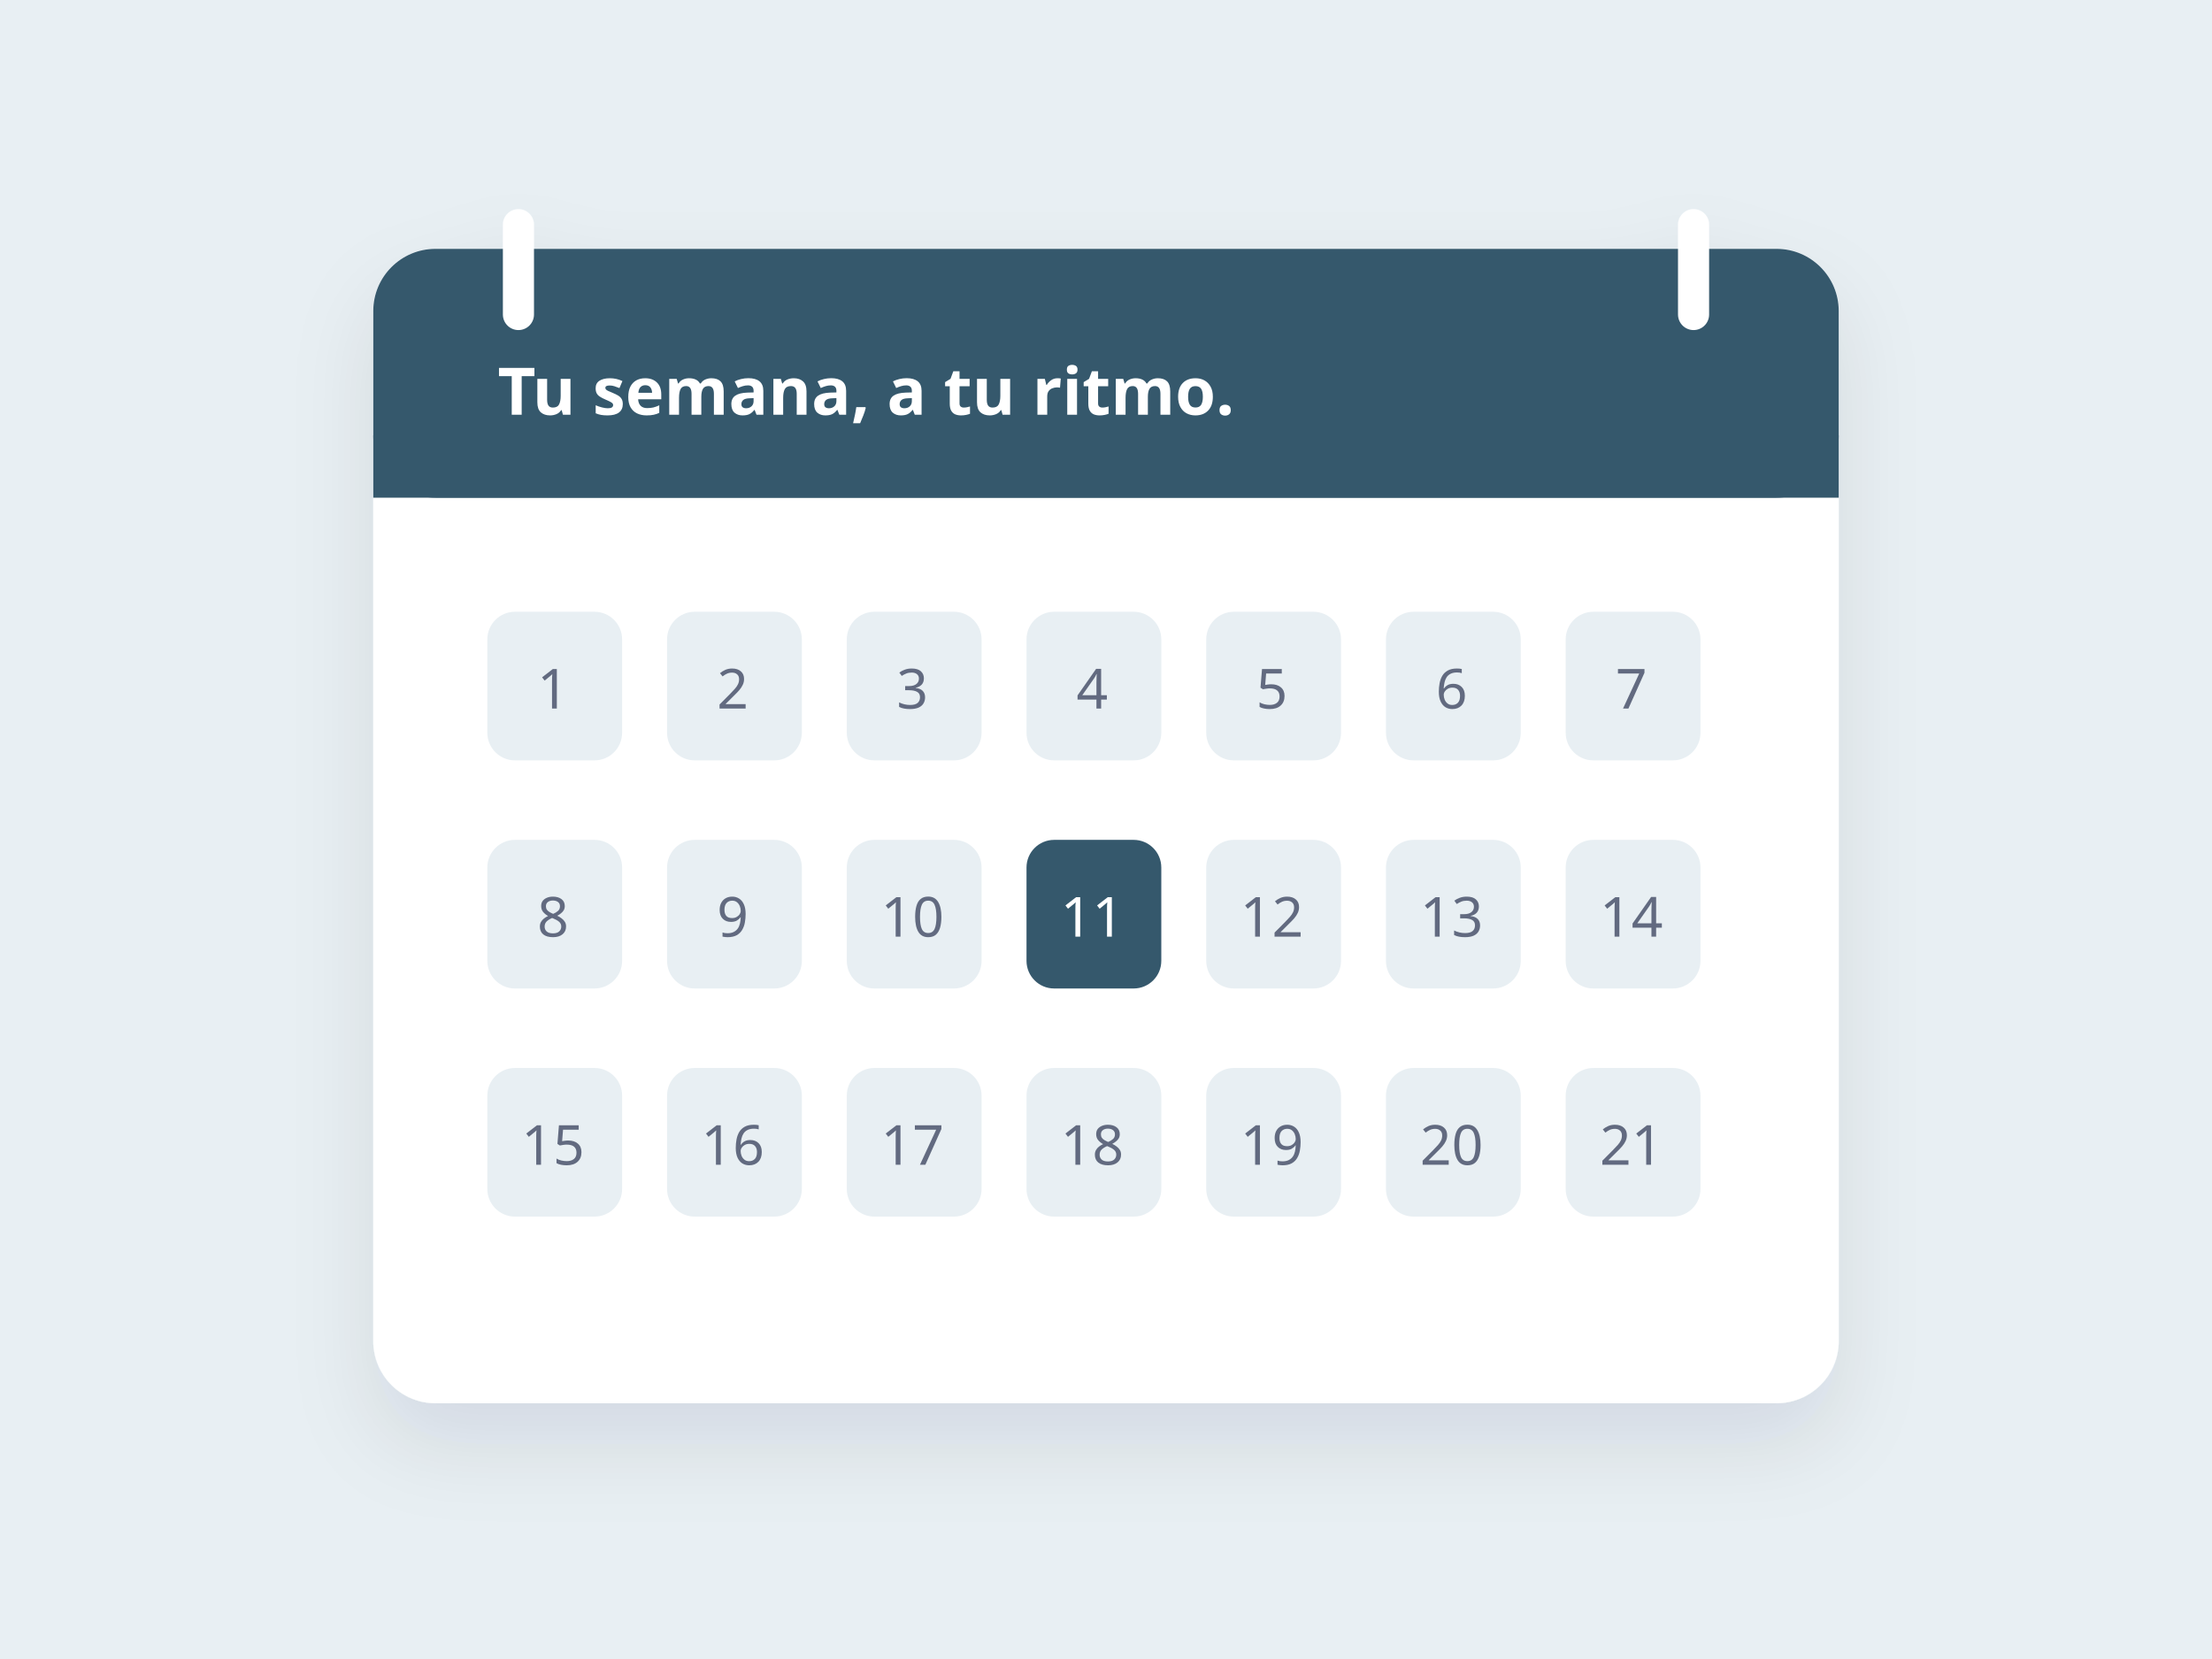
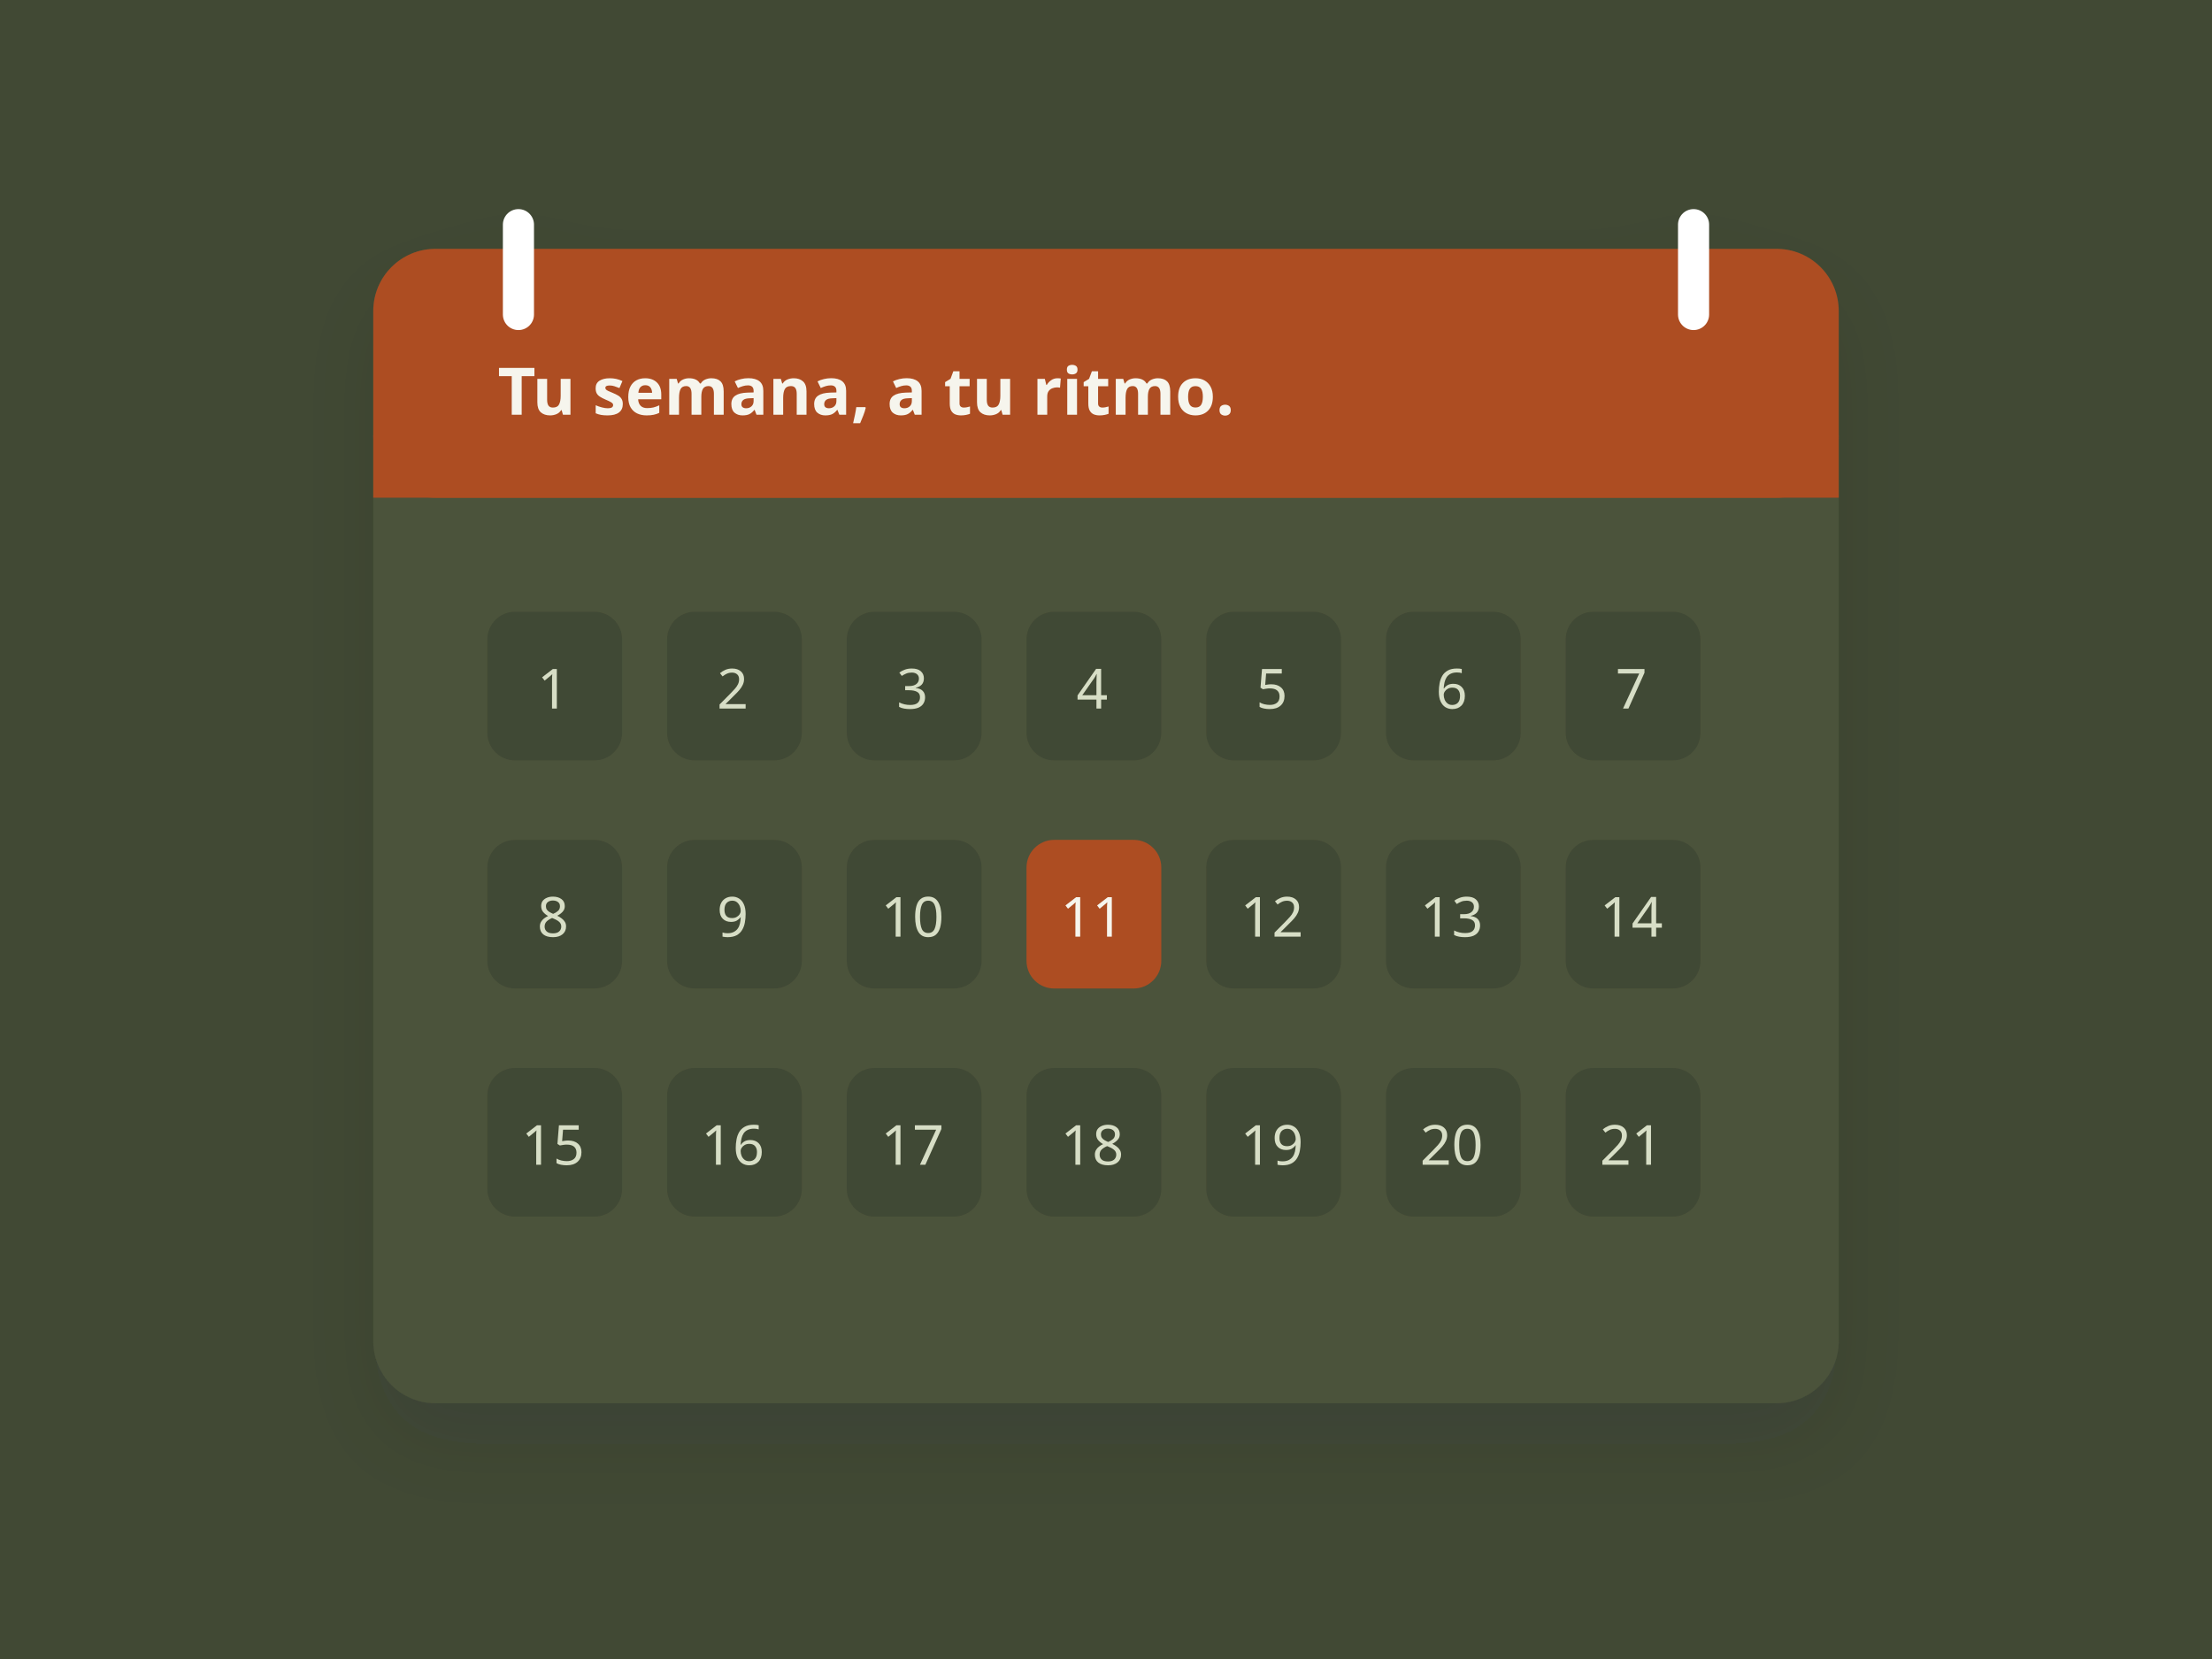
<svg xmlns="http://www.w3.org/2000/svg" width="640" height="480" viewBox="0 0 640 480">
  <defs>
    <filter id="shadow" x="-30%" y="-30%" width="160%" height="180%">
      <feDropShadow dx="0" dy="12" stdDeviation="12" flood-color="#192443" flood-opacity=".09" />
    </filter>
  </defs>
-   <rect width="640" height="480" fill="#E8EFF3" />
+   <rect width="640" height="480" fill="#414934" />
  <g filter="url(#shadow)">
-     <rect x="108" y="72" width="424" height="334" rx="18" fill="white" />
-     <rect x="108" y="72" width="424" height="72" rx="18" fill="#35586C" />
-     <path d="M108 126h424v18H108Z" fill="#35586C" />
+     <rect x="108" y="72" width="424" height="334" rx="18" fill="#4B533B" />
+     <rect x="108" y="72" width="424" height="72" rx="18" fill="#AD4D22" />
+     <path d="M108 126h424v18H108Z" fill="#AD4D22" />
    <path d="M150 65v26m340-26v26" stroke="#fff" stroke-width="9" stroke-linecap="round" />
-     <text x="144" y="120" fill="white" font-family="sans-serif" font-size="19" font-weight="600">Tu semana, a tu ritmo.</text>
-     <rect x="141" y="177" width="39" height="43" rx="8" fill="#E8EFF3" />
-     <text x="160" y="205" text-anchor="middle" fill="#626B80" font-family="sans-serif" font-size="16">1</text>
-     <rect x="193" y="177" width="39" height="43" rx="8" fill="#E8EFF3" />
-     <text x="212" y="205" text-anchor="middle" fill="#626B80" font-family="sans-serif" font-size="16">2</text>
-     <rect x="245" y="177" width="39" height="43" rx="8" fill="#E8EFF3" />
-     <text x="264" y="205" text-anchor="middle" fill="#626B80" font-family="sans-serif" font-size="16">3</text>
-     <rect x="297" y="177" width="39" height="43" rx="8" fill="#E8EFF3" />
-     <text x="316" y="205" text-anchor="middle" fill="#626B80" font-family="sans-serif" font-size="16">4</text>
-     <rect x="349" y="177" width="39" height="43" rx="8" fill="#E8EFF3" />
-     <text x="368" y="205" text-anchor="middle" fill="#626B80" font-family="sans-serif" font-size="16">5</text>
-     <rect x="401" y="177" width="39" height="43" rx="8" fill="#E8EFF3" />
-     <text x="420" y="205" text-anchor="middle" fill="#626B80" font-family="sans-serif" font-size="16">6</text>
-     <rect x="453" y="177" width="39" height="43" rx="8" fill="#E8EFF3" />
-     <text x="472" y="205" text-anchor="middle" fill="#626B80" font-family="sans-serif" font-size="16">7</text>
-     <rect x="141" y="243" width="39" height="43" rx="8" fill="#E8EFF3" />
-     <text x="160" y="271" text-anchor="middle" fill="#626B80" font-family="sans-serif" font-size="16">8</text>
-     <rect x="193" y="243" width="39" height="43" rx="8" fill="#E8EFF3" />
-     <text x="212" y="271" text-anchor="middle" fill="#626B80" font-family="sans-serif" font-size="16">9</text>
-     <rect x="245" y="243" width="39" height="43" rx="8" fill="#E8EFF3" />
-     <text x="264" y="271" text-anchor="middle" fill="#626B80" font-family="sans-serif" font-size="16">10</text>
-     <rect x="297" y="243" width="39" height="43" rx="8" fill="#35586C" />
-     <text x="316" y="271" text-anchor="middle" fill="white" font-family="sans-serif" font-size="16">11</text>
-     <rect x="349" y="243" width="39" height="43" rx="8" fill="#E8EFF3" />
-     <text x="368" y="271" text-anchor="middle" fill="#626B80" font-family="sans-serif" font-size="16">12</text>
-     <rect x="401" y="243" width="39" height="43" rx="8" fill="#E8EFF3" />
-     <text x="420" y="271" text-anchor="middle" fill="#626B80" font-family="sans-serif" font-size="16">13</text>
-     <rect x="453" y="243" width="39" height="43" rx="8" fill="#E8EFF3" />
-     <text x="472" y="271" text-anchor="middle" fill="#626B80" font-family="sans-serif" font-size="16">14</text>
-     <rect x="141" y="309" width="39" height="43" rx="8" fill="#E8EFF3" />
-     <text x="160" y="337" text-anchor="middle" fill="#626B80" font-family="sans-serif" font-size="16">15</text>
-     <rect x="193" y="309" width="39" height="43" rx="8" fill="#E8EFF3" />
-     <text x="212" y="337" text-anchor="middle" fill="#626B80" font-family="sans-serif" font-size="16">16</text>
-     <rect x="245" y="309" width="39" height="43" rx="8" fill="#E8EFF3" />
-     <text x="264" y="337" text-anchor="middle" fill="#626B80" font-family="sans-serif" font-size="16">17</text>
-     <rect x="297" y="309" width="39" height="43" rx="8" fill="#E8EFF3" />
-     <text x="316" y="337" text-anchor="middle" fill="#626B80" font-family="sans-serif" font-size="16">18</text>
-     <rect x="349" y="309" width="39" height="43" rx="8" fill="#E8EFF3" />
-     <text x="368" y="337" text-anchor="middle" fill="#626B80" font-family="sans-serif" font-size="16">19</text>
-     <rect x="401" y="309" width="39" height="43" rx="8" fill="#E8EFF3" />
-     <text x="420" y="337" text-anchor="middle" fill="#626B80" font-family="sans-serif" font-size="16">20</text>
-     <rect x="453" y="309" width="39" height="43" rx="8" fill="#E8EFF3" />
-     <text x="472" y="337" text-anchor="middle" fill="#626B80" font-family="sans-serif" font-size="16">21</text>
+     <text x="144" y="120" fill="#F6F5ED" font-family="sans-serif" font-size="19" font-weight="600">Tu semana, a tu ritmo.</text>
+     <rect x="141" y="177" width="39" height="43" rx="8" fill="#414934" />
+     <text x="160" y="205" text-anchor="middle" fill="#D7DEC6" font-family="sans-serif" font-size="16">1</text>
+     <rect x="193" y="177" width="39" height="43" rx="8" fill="#414934" />
+     <text x="212" y="205" text-anchor="middle" fill="#D7DEC6" font-family="sans-serif" font-size="16">2</text>
+     <rect x="245" y="177" width="39" height="43" rx="8" fill="#414934" />
+     <text x="264" y="205" text-anchor="middle" fill="#D7DEC6" font-family="sans-serif" font-size="16">3</text>
+     <rect x="297" y="177" width="39" height="43" rx="8" fill="#414934" />
+     <text x="316" y="205" text-anchor="middle" fill="#D7DEC6" font-family="sans-serif" font-size="16">4</text>
+     <rect x="349" y="177" width="39" height="43" rx="8" fill="#414934" />
+     <text x="368" y="205" text-anchor="middle" fill="#D7DEC6" font-family="sans-serif" font-size="16">5</text>
+     <rect x="401" y="177" width="39" height="43" rx="8" fill="#414934" />
+     <text x="420" y="205" text-anchor="middle" fill="#D7DEC6" font-family="sans-serif" font-size="16">6</text>
+     <rect x="453" y="177" width="39" height="43" rx="8" fill="#414934" />
+     <text x="472" y="205" text-anchor="middle" fill="#D7DEC6" font-family="sans-serif" font-size="16">7</text>
+     <rect x="141" y="243" width="39" height="43" rx="8" fill="#414934" />
+     <text x="160" y="271" text-anchor="middle" fill="#D7DEC6" font-family="sans-serif" font-size="16">8</text>
+     <rect x="193" y="243" width="39" height="43" rx="8" fill="#414934" />
+     <text x="212" y="271" text-anchor="middle" fill="#D7DEC6" font-family="sans-serif" font-size="16">9</text>
+     <rect x="245" y="243" width="39" height="43" rx="8" fill="#414934" />
+     <text x="264" y="271" text-anchor="middle" fill="#D7DEC6" font-family="sans-serif" font-size="16">10</text>
+     <rect x="297" y="243" width="39" height="43" rx="8" fill="#AD4D22" />
+     <text x="316" y="271" text-anchor="middle" fill="#F6F5ED" font-family="sans-serif" font-size="16">11</text>
+     <rect x="349" y="243" width="39" height="43" rx="8" fill="#414934" />
+     <text x="368" y="271" text-anchor="middle" fill="#D7DEC6" font-family="sans-serif" font-size="16">12</text>
+     <rect x="401" y="243" width="39" height="43" rx="8" fill="#414934" />
+     <text x="420" y="271" text-anchor="middle" fill="#D7DEC6" font-family="sans-serif" font-size="16">13</text>
+     <rect x="453" y="243" width="39" height="43" rx="8" fill="#414934" />
+     <text x="472" y="271" text-anchor="middle" fill="#D7DEC6" font-family="sans-serif" font-size="16">14</text>
+     <rect x="141" y="309" width="39" height="43" rx="8" fill="#414934" />
+     <text x="160" y="337" text-anchor="middle" fill="#D7DEC6" font-family="sans-serif" font-size="16">15</text>
+     <rect x="193" y="309" width="39" height="43" rx="8" fill="#414934" />
+     <text x="212" y="337" text-anchor="middle" fill="#D7DEC6" font-family="sans-serif" font-size="16">16</text>
+     <rect x="245" y="309" width="39" height="43" rx="8" fill="#414934" />
+     <text x="264" y="337" text-anchor="middle" fill="#D7DEC6" font-family="sans-serif" font-size="16">17</text>
+     <rect x="297" y="309" width="39" height="43" rx="8" fill="#414934" />
+     <text x="316" y="337" text-anchor="middle" fill="#D7DEC6" font-family="sans-serif" font-size="16">18</text>
+     <rect x="349" y="309" width="39" height="43" rx="8" fill="#414934" />
+     <text x="368" y="337" text-anchor="middle" fill="#D7DEC6" font-family="sans-serif" font-size="16">19</text>
+     <rect x="401" y="309" width="39" height="43" rx="8" fill="#414934" />
+     <text x="420" y="337" text-anchor="middle" fill="#D7DEC6" font-family="sans-serif" font-size="16">20</text>
+     <rect x="453" y="309" width="39" height="43" rx="8" fill="#414934" />
+     <text x="472" y="337" text-anchor="middle" fill="#D7DEC6" font-family="sans-serif" font-size="16">21</text>
  </g>
</svg>
